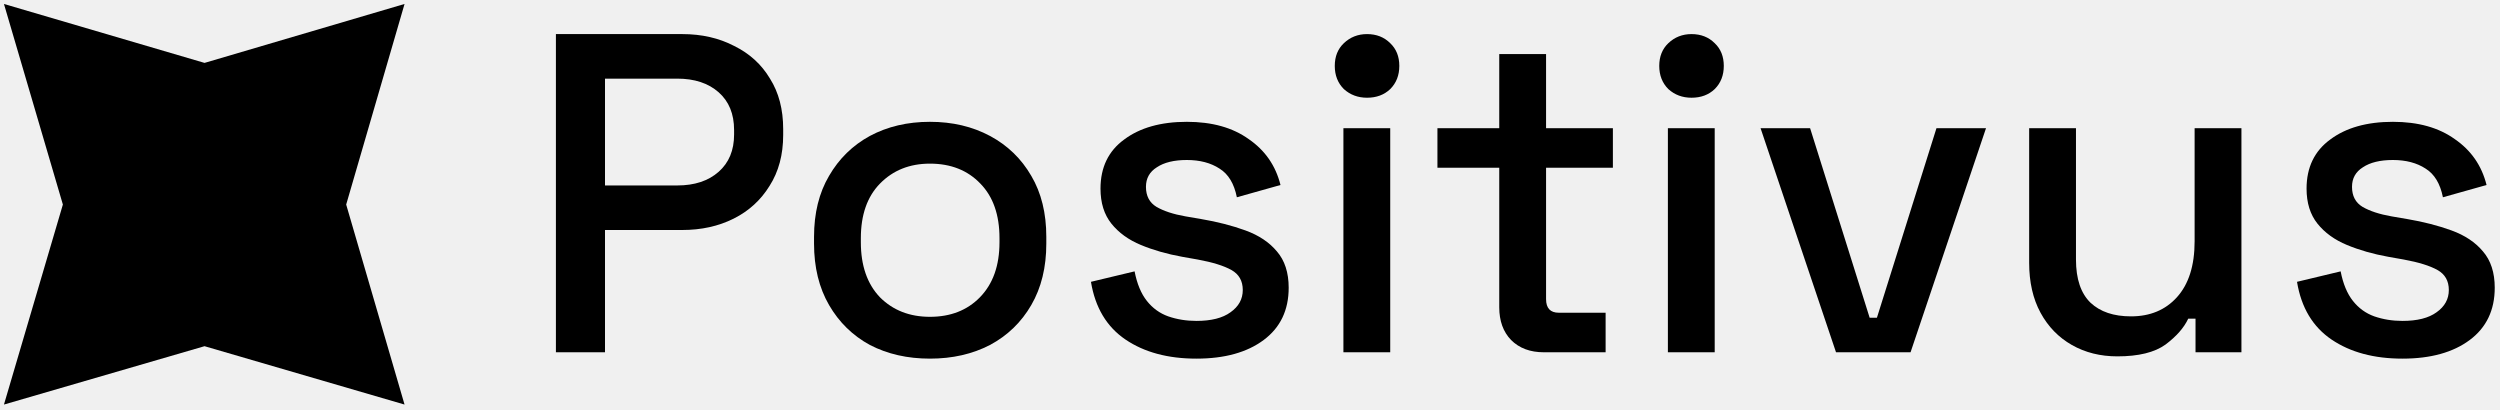
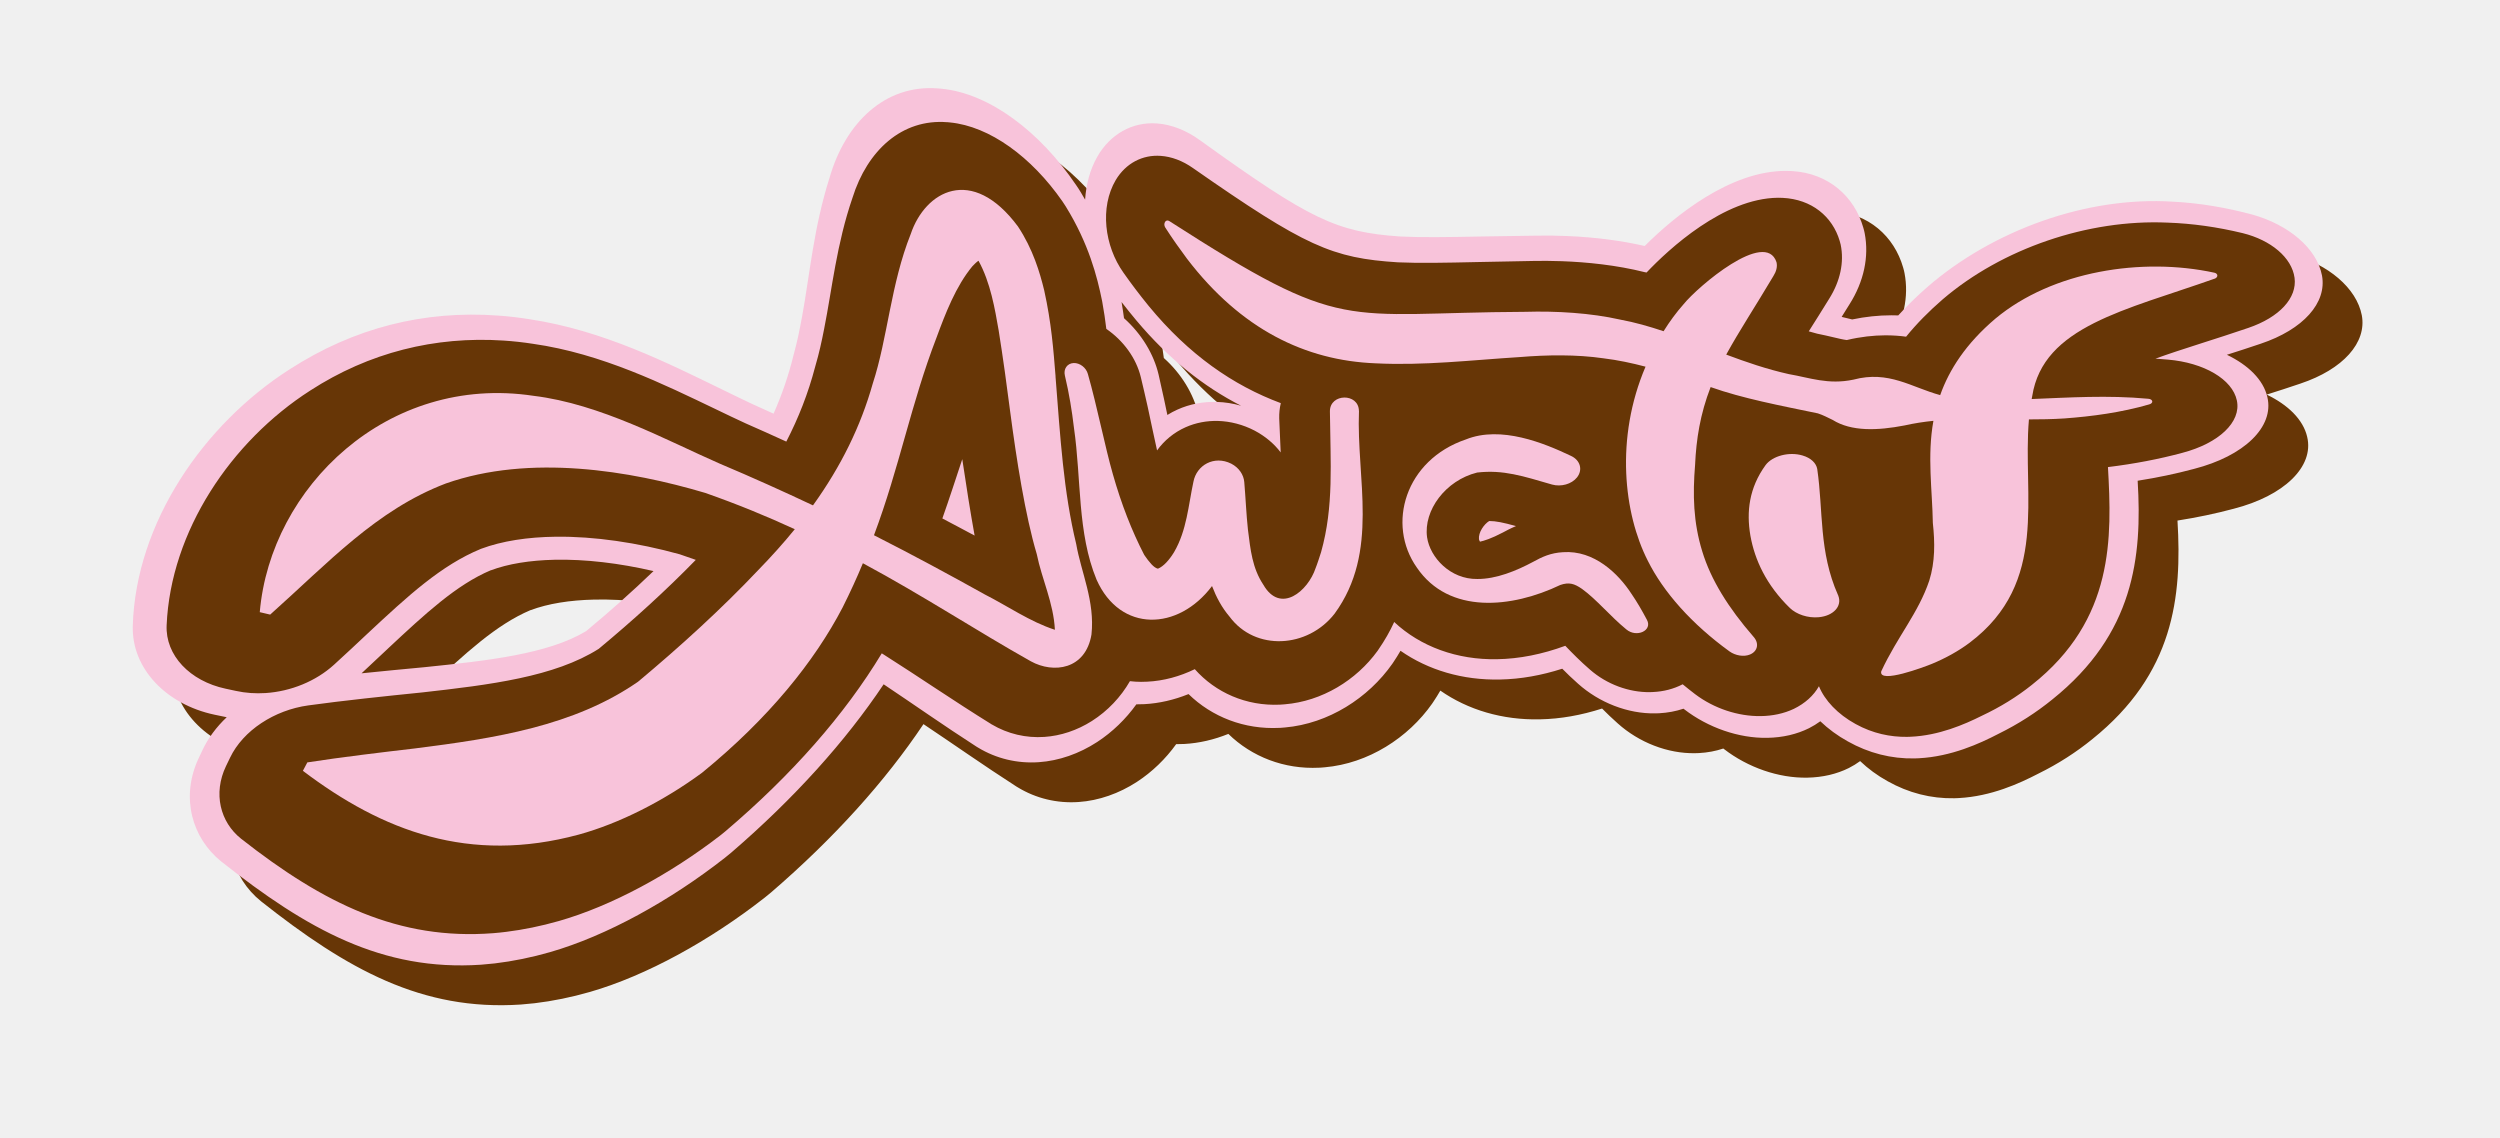
- <svg xmlns="http://www.w3.org/2000/svg" width="220" height="36" viewBox="0 0 220 36" fill="none">
-   <g clip-path="url(#clip0_330_1194)">
-     <path d="M17.999 5.535L35.6 0.349L30.464 18L35.6 35.601L17.999 30.465L0.348 35.601L5.533 18L0.348 0.349L17.999 5.535Z" fill="black" />
+ <svg xmlns="http://www.w3.org/2000/svg" id="Layer_1" data-name="Layer 1" viewBox="0 0 439.43 200">
+   <defs>
+     <style>
+       .cls-1 {
+         fill: #f8c3da;
+       }
+ 
+       .cls-2 {
+         fill: #673606;
+       }
+     </style>
+   </defs>
+   <g>
+     <path class="cls-2" d="M92.61,173.77c-16.98,1.23-30.2-5.7-45.01-17.36-4.39-3.53-6.02-9.58-3.3-15.39.23-.5.47-1,.71-1.5,1.65-3.5,4.74-6.45,8.54-8.41-.03,0-.06,0-.09,0-2.05.14-4.06,0-6-.42-.6-.13-1.2-.25-1.8-.38-7.37-1.57-12.59-6.98-12.34-13.38.64-17.33,11.89-33.86,26.39-43.16,10.85-7.01,22.74-9.99,35.32-9.12,1.79.12,3.6.33,5.4.61,12.5,1.83,23.71,7.45,32.94,11.91,1.82.88,3.57,1.73,5.24,2.51,1.66.73,3.45,1.54,5.51,2.48,1.77-3.69,3.2-7.58,4.25-11.7.03-.14.06-.26.11-.4.53-1.89.98-3.87,1.43-6.32,0-.05.02-.1.03-.15,1.36-7.17,2.11-15.22,4.9-23.62,2.69-8.97,9.25-15.12,17.82-14.44.18.01.37.03.55.05,7.73.74,15.83,6.8,21.72,15.36.25.35.48.72.71,1.09,4.38,7.19,5.9,13.38,6.76,17.77.02.1.04.19.05.29.22,1.28.41,2.51.56,3.73,3.09,2.46,5.26,5.81,6.07,9.23.32,1.32.64,2.75.96,4.21.08.36.16.71.23,1.07.3,1.38.61,2.93.93,4.44,1.03-.91,2.2-1.67,3.48-2.24,1.97-.87,4.1-1.28,6.31-1.22,2.44.07,4.92.75,7.14,1.91.81.43,1.56.92,2.26,1.45-.03-.7-.07-1.41-.1-2.12-.01-.56,0-1.11.06-1.65-8.21-3.27-15.69-8.63-22.54-16.86-1.62-1.97-3.07-3.85-4.54-5.91-4.03-5.61-5.13-13.69-1.78-19.52,1.98-3.39,5.39-5.32,9.21-5.04,2.22.16,4.51,1.05,6.58,2.54,19.5,13.82,24.11,15.98,35.61,16.75,3.8.18,8.31.1,14.11-.02.86-.02,1.72-.03,2.58-.05,2.22-.04,4.6-.09,7.19-.13,1.73-.03,3.48-.02,5.21.05,5.22.2,10.02.85,14.23,1.87,4.86-4.98,14.44-13.16,24.02-13.17.31,0,.62,0,.93.02,5.75.32,9.86,3.87,11.27,8.77.07.21.13.48.19.76.72,3.63-.12,7.51-2.35,11.03-.82,1.32-1.65,2.64-2.5,3.99.76.16,1.46.33,2.11.49.12.03.24.06.35.08.52.13,1.27.31,1.78.41,2.33-.52,4.64-.78,6.87-.79.81,0,1.62.03,2.42.1,1.71-1.97,3.62-3.87,5.79-5.76,10.87-9.34,26.54-15.02,41.32-14.23,4.62.19,9.12.91,13.58,2.04,5.69,1.49,10.01,5.09,10.7,9.28.66,4.16-2.98,8.23-9.49,10.42-2.88.98-5.57,1.83-8.29,2.7-.68.22-1.32.42-1.91.61,5.18,1.36,9.05,4.24,9.81,7.76,1.01,4.52-3.61,8.93-11.27,10.91-3.65.98-7.44,1.74-11.47,2.3.81,13.45.03,27.04-14.17,38.33-2.7,2.18-5.78,4.12-9.18,5.76-3.13,1.6-7.87,3.71-13.22,3.96-.23.01-.47.02-.7.02-3.67.05-7.16-.84-10.38-2.63-2.31-1.27-4.26-2.89-5.69-4.68-.88.85-1.93,1.59-3.13,2.19-1.95.94-4.16,1.45-6.59,1.48-4.53.07-9.34-1.6-13.05-4.43-.37-.29-.75-.59-1.14-.89-1.47.61-3.08.97-4.79,1.05-.19,0-.38.02-.58.02-4.31.07-8.78-1.67-12.09-4.6-1.34-1.17-2.55-2.37-3.54-3.39-3.81,1.31-7.67,2.05-11.46,2.12-6.84.15-13.06-1.92-17.79-5.71-.6,1.14-1.28,2.27-2.03,3.38-.04.06-.09.13-.13.19-3.99,5.6-10.53,9.71-17.62,10.31-.15.01-.85.06-.85.06-6.06.29-11.61-1.99-15.52-6.07-2.6,1.15-5.32,1.82-8.05,1.97-.4.02-.8.03-1.2.03-.34,0-.68-.01-1.02-.03-1.74,2.67-4.08,5.03-6.82,6.79-2.83,1.82-6.07,2.94-9.28,3.16-3.53.24-6.99-.6-9.94-2.36-.11-.05-.19-.11-.24-.15-6.18-3.9-12.12-8.04-17.71-11.67-6.62,10.39-15.77,20.68-27.15,30.41-.36.3-.71.59-1.04.85-9.18,7.15-19.91,13.04-29.52,15.8-3.17.91-6.37,1.57-9.49,1.95-.8.1-1.59.18-2.37.24ZM73.37,119.71c-1.91,1.8-3.9,3.68-5.96,5.55-1.38,1.25-2.96,2.35-4.67,3.24,5.78-.74,12.75-1.44,18.71-2.02,11.44-1.23,22.48-2.51,29.7-7,5.13-4.26,10.07-8.7,14.59-13.2-.03-.01-.06-.02-.1-.03-7.14-1.95-14.5-3.01-21.05-2.9-4.69.08-8.84.74-12.23,2.01-6.42,2.67-12.05,7.86-18.89,14.25-.62-.43-1.25-.85-1.88-1.28.6.46,1.19.92,1.77,1.38ZM176.05,98.01c-.17-1.01-.33-2.04-.5-3.08-.26.76-.53,1.55-.82,2.38.44.23.88.47,1.32.7Z" />
+     <path class="cls-2" d="M173.46,28.47c.17.01.33.03.5.05,7.02.68,14.36,6.09,19.76,13.84.21.3.41.61.61.93,4.04,6.54,5.53,12.37,6.37,16.53.02.09.03.17.05.26.31,1.68.53,3.24.71,4.73,2.99,2.05,5.25,5.13,6.06,8.47.4,1.64.81,3.45,1.22,5.27.56,2.58,1.11,5.28,1.64,7.62,1.26-1.75,2.98-3.17,5.03-4.08,1.78-.79,3.72-1.15,5.68-1.1,2.18.06,4.39.64,6.42,1.69,1.89,1,3.45,2.32,4.6,3.84-.08-1.94-.16-3.93-.26-5.97-.02-.92.07-1.83.28-2.69-8.36-3.11-16.16-8.5-23.22-17.08-1.73-2.12-3.12-3.98-4.43-5.84-3.36-4.73-4.19-11.5-1.36-16.3,1.77-2.95,4.71-4.48,7.92-4.24,1.87.13,3.82.85,5.65,2.14,19.79,13.81,24.48,15.83,36.02,16.57,3.79.17,8.24.08,14.06-.05,2.89-.06,6.08-.13,9.67-.19,1.49-.03,3.21-.03,5.08.04,4.39.16,9.62.68,14.58,1.93.1.03.22.04.32.06,3.91-4.13,13.56-13.05,23.1-13.14.28,0,.56,0,.83.02,5.09.25,8.74,3.26,10.02,7.58.07.21.12.43.17.64.64,3.09-.08,6.43-2.02,9.51-1.29,2.1-2.47,3.96-3.59,5.73.49.14,1,.28,1.48.41,1.05.21,1.99.43,2.84.63.78.19,1.81.43,2.36.49,2.45-.58,4.7-.82,6.77-.83,1.29,0,2.51.08,3.66.24,1.85-2.28,4-4.46,6.45-6.58,10.42-8.91,25.51-14.09,39.48-13.47,4.42.15,8.82.78,13.24,1.85,4.95,1.23,8.62,4.28,9.11,7.85.47,3.53-2.64,6.94-8.14,8.81-2.84.97-5.55,1.84-8.15,2.67-3.39,1.08-6.05,1.96-8.16,2.73.72.06,1.46.11,2.2.17,6.29.54,11.32,3.43,12.11,7.19.8,3.78-3.18,7.52-9.6,9.2-4.08,1.1-8.41,1.93-13.06,2.5.69,12.32,1.18,26.79-13.4,38.3-2.58,2.06-5.51,3.88-8.81,5.43-3.02,1.51-7.52,3.46-12.49,3.67-.21,0-.42.01-.63.02-2.92.03-5.99-.58-9.03-2.26-3.16-1.73-5.43-4.16-6.44-6.64-.93,1.64-2.43,3.01-4.42,3.98-1.75.83-3.76,1.25-5.85,1.27-3.92.05-8.16-1.33-11.49-3.85-.75-.58-1.49-1.15-2.19-1.74,0,0,0,0-.01,0-1.59.83-3.37,1.28-5.24,1.36-.17,0-.34.01-.51.02-3.69.05-7.6-1.38-10.55-3.97-1.68-1.45-3.1-2.9-4.32-4.17,0,0,0,0,0-.01-4.04,1.49-8.1,2.3-11.99,2.36-7.04.14-13.48-2.22-18.09-6.54-.74,1.62-1.67,3.26-2.8,4.89-.04.06-.08.12-.12.18-3.75,5.17-9.77,8.86-16.33,9.4-.28.02-.57.03-.84.06-5.91.27-11.31-2.12-14.96-6.24-2.65,1.29-5.49,2.06-8.34,2.2-.37.02-.74.03-1.11.03-.66,0-1.31-.04-1.95-.12-1.59,2.77-3.88,5.22-6.7,7.01-2.59,1.64-5.47,2.6-8.34,2.79-3.23.22-6.43-.53-9.25-2.2-.04,0-.07-.03-.1-.06-6.54-4.05-12.69-8.29-19-12.29-.08-.04-.15-.1-.23-.14-6.5,10.76-15.82,21.38-27.5,31.29-.29.24-.57.48-.85.69-8.84,6.83-19.14,12.42-28.41,15.07-3.16.9-6.25,1.53-9.24,1.9-.78.1-1.55.18-2.32.24-16.55,1.27-29.73-5.17-44.31-16.62-3.66-2.92-4.93-7.95-2.64-12.74.24-.5.48-1,.72-1.49,2.28-4.78,7.8-8.37,13.75-9.19,5.99-.83,13.59-1.63,20.02-2.28,11.86-1.33,23.28-2.73,31.04-7.67,6.03-5.01,11.83-10.27,17.05-15.63-.93-.33-1.88-.66-2.82-.98-7.48-2.07-15.04-3.17-21.79-3.09-4.93.06-9.43.74-13.15,2.13-7,2.88-12.83,8.26-19.9,14.86-1.94,1.82-3.9,3.67-5.94,5.52-3.17,2.88-7.56,4.68-12.03,4.97-1.74.11-3.5,0-5.21-.38-.61-.13-1.21-.26-1.82-.39-6.25-1.34-10.59-5.86-10.35-11.15.71-16.51,11.3-32.3,25.22-41.24,10.36-6.71,21.97-9.59,33.96-8.8,1.73.11,3.46.3,5.2.57,12.12,1.72,23.1,7.17,32.13,11.49,1.82.88,3.57,1.72,5.25,2.49,2.36,1.03,4.72,2.1,7.16,3.21,2.12-4.1,3.84-8.44,5.08-13.18.02-.09.04-.16.07-.25.59-2.01,1.06-4.1,1.5-6.38,1.4-7.03,2.19-14.92,4.98-23.03,2.61-8.35,8.71-13.93,16.64-13.3M178.31,101.14c-.75-4.15-1.47-8.73-2.17-13.43-1.14,3.44-2.26,6.91-3.5,10.42,1.94,1.01,3.82,2.03,5.67,3.01M267.14,102.21c.71-.15,2-.55,4.02-1.61.56-.3,1.33-.72,2.31-1.13-2.23-.62-3.52-.89-4.71-.89-.9.55-1.93,2-1.8,3.21.03.14.1.29.18.42M171.84,22.54s0,0,0,0c-9.25-.72-16.23,6-19.02,15.68-2.79,8.75-3.48,16.99-4.82,24.33,0,.05-.02.1-.03.15-.44,2.44-.86,4.41-1.39,6.34-.05.16-.09.31-.12.47-.88,3.57-2.05,6.96-3.49,10.2-1.38-.63-2.65-1.21-3.86-1.75-1.66-.78-3.39-1.63-5.18-2.5-9.44-4.59-20.88-10.39-33.79-12.34-1.85-.3-3.72-.52-5.56-.65-13.05-.95-25.34,2.14-36.66,9.44-15.1,9.65-27.03,26.93-27.58,45.07-.24,7.54,5.91,13.85,14.35,15.64.61.13,1.22.26,1.83.38.11.02.22.05.33.07-1.81,1.71-3.28,3.68-4.28,5.82-.23.5-.46,1-.7,1.49-3.16,6.83-1.1,13.92,4.01,18.04,15.15,11.98,28.32,19.31,45.66,18.15.8-.06,1.62-.14,2.43-.23,3.2-.38,6.48-1.05,9.74-1.99,9.92-2.86,21.09-9.04,30.7-16.57.43-.33.81-.65,1.15-.94,11.07-9.54,20.06-19.54,26.76-29.56,5.16,3.44,10.6,7.28,16.32,10.96.08.06.18.12.3.18,3.15,1.91,6.86,2.82,10.67,2.55,3.52-.24,7.1-1.5,10.23-3.54,2.7-1.76,5.06-4.06,6.9-6.63.04,0,.08,0,.12,0,.42,0,.86-.01,1.29-.03,2.62-.14,5.24-.75,7.76-1.77,4.12,4.02,9.82,6.25,15.96,5.94,0,0,0,0,0,0,.04,0,.08,0,.12,0,.12-.01.24-.02.36-.03.17-.01.33-.02.5-.04,7.65-.67,14.67-5.18,18.9-11.22.01-.02.03-.04.04-.06.01-.02.02-.03.03-.05.03-.04.06-.09.09-.13.45-.67.87-1.34,1.26-2.02,4.84,3.38,10.92,5.2,17.51,5.05,3.62-.07,7.29-.73,10.92-1.9.82.83,1.74,1.72,2.76,2.62,3.71,3.33,8.77,5.33,13.62,5.23.22,0,.43-.01.65-.02,1.51-.08,2.94-.35,4.28-.8.03.02.05.04.08.06.01.01.03.03.05.04,4.17,3.22,9.58,5.12,14.63,5.02,2.71-.05,5.16-.63,7.3-1.69.71-.36,1.38-.77,1.99-1.22,1.38,1.32,3.01,2.53,4.84,3.54,3.65,2.05,7.61,3.07,11.72,2.99.26,0,.51-.01.76-.03,5.7-.3,10.66-2.56,13.99-4.29,3.52-1.73,6.69-3.78,9.5-6.07,14.31-11.49,15.79-24.95,14.97-38.42,3.43-.54,6.7-1.22,9.9-2.08,8.8-2.26,14.14-7.37,12.9-12.62-.69-3.04-3.38-5.65-7.12-7.44,1.9-.6,3.88-1.24,5.91-1.93,7.55-2.52,11.7-7.22,10.81-12.01-.93-4.82-5.92-8.95-12.3-10.72-4.56-1.21-9.15-2.01-13.89-2.25-15.2-.98-31.66,5.04-43.13,14.96-1.91,1.67-3.61,3.33-5.16,5.03-.4-.02-.8-.02-1.2-.02-2.24,0-4.56.24-6.9.73-.42-.1-.93-.23-1.23-.3-.13-.03-.26-.06-.38-.09-.08-.02-.16-.04-.24-.06.47-.74.93-1.48,1.39-2.23,2.5-3.94,3.46-8.33,2.66-12.47-.06-.27-.12-.6-.24-.97-1.57-5.49-6.09-9.56-12.49-9.96-.34-.02-.69-.03-1.04-.03-9.79-.06-19.54,7.84-24.9,13.2-4.07-.94-8.64-1.54-13.58-1.75-1.77-.08-3.57-.1-5.36-.07-2.61.03-5.02.07-7.26.11-.87.01-1.73.03-2.59.04-5.85.11-10.39.19-14.18,0-11.26-.78-15.83-2.99-35.21-16.93-2.35-1.71-4.99-2.76-7.53-2.94-4.39-.33-8.29,1.94-10.52,5.87-1.27,2.24-1.95,4.84-2.13,7.52-.23-.41-.47-.81-.72-1.23-.02-.03-.03-.05-.05-.08-.23-.38-.49-.8-.81-1.25-6.36-9.39-15.25-16.14-23.71-16.94-.19-.02-.39-.04-.59-.05h0ZM204.57,62.94c-.12-.91-.26-1.83-.42-2.77,0-.03,0-.06-.01-.08.83,1.08,1.69,2.14,2.59,3.22,5.71,6.8,11.83,11.64,18.42,15.01-1.39-.4-2.82-.63-4.23-.67-2.44-.08-4.79.37-6.95,1.34-.62.28-1.21.59-1.78.95-.12-.6-.25-1.19-.37-1.77-.08-.36-.15-.72-.23-1.09-.31-1.46-.63-2.9-.94-4.23-.84-3.59-2.98-7.15-6.08-9.92t0,0ZM93.26,107.25c3.07-1.15,6.87-1.76,11.21-1.86,5.41-.12,11.43.6,17.4,1.99-3.73,3.6-7.72,7.13-11.84,10.55-6.64,4.02-17.3,5.2-28.39,6.34-3.5.33-7.33.69-11.09,1.08,1.57-1.45,3.1-2.9,4.58-4.29.02-.02.05-.05.07-.07,6.6-6.17,12.04-11.2,18.05-13.75t0,0Z" />
+     <path class="cls-2" d="M245.86,79.21c-.06-3.16-5.09-3.09-5.1.07.09,9.11.71,16.71-1.55,24.77-.19.6-.71,2.21-.96,2.8-1.34,4.06-6.18,8.15-9.19,2.93-1.95-2.94-2.26-6.13-2.71-9.71-.29-2.68-.39-5.35-.64-8.32-.1-1.29-.92-2.54-2.29-3.25-3.02-1.51-6.1.27-6.65,3.18-.88,4.09-1.16,8.54-3.4,12.37-.85,1.39-1.85,2.51-2.84,2.91-.73-.16-1.53-1.15-2.4-2.41-2.18-4.21-4.03-8.94-5.52-14.2-1.35-4.68-2.77-11.93-4.39-17.61-.3-1.11-1.4-1.97-2.51-1.93-1.13.06-1.82,1.05-1.53,2.22.75,3.15,1.24,6.19,1.59,9.16,1.32,9.12.57,18.45,3.98,26.71,4.16,9.32,14.34,9.03,20.29,1.11.74,1.93,1.72,3.79,3.09,5.39,4.49,6.08,13.72,5.56,18.46-.54,7.93-10.87,3.8-23.72,4.28-35.62Z" />
+     <path class="cls-2" d="M192.54,73.17c-.38-4.73-.73-9.4-2-15.14-.76-3.11-1.96-7.22-4.61-11.22-8.09-10.9-16.31-6.21-18.84,1.3-3.53,8.84-4.05,18.28-6.69,26.33-2.12,7.51-5.57,14.53-10.5,21.39-5.14-2.42-10.59-4.89-16.38-7.33-9.23-4.03-20.93-10.5-32.77-11.93-25.61-3.86-46.21,16.08-48.09,38.03.61.14,1.22.28,1.83.43,10.18-9.08,18.66-18.4,30.88-23.05,14.78-5.2,32.38-2.27,45.59,1.66,5.65,1.98,10.87,4.13,15.74,6.38-1.95,2.41-4.09,4.78-6.38,7.14-6.5,6.87-13.76,13.48-21.16,19.66-11.3,7.84-25.22,9.96-39.28,11.74-5.4.63-13.12,1.55-18.86,2.45-.26.49-.52.99-.78,1.48,14.01,10.6,29.25,16.41,48.48,11.21,7.11-1.95,14.93-5.9,21.69-10.88,11.66-9.52,19.73-19.51,24.7-29.05,1.33-2.66,2.52-5.24,3.56-7.77,10.75,5.78,19.85,11.8,29.51,17.23,4.01,2.22,9.64,1.46,10.67-4.7.63-5.84-1.82-10.93-2.68-15.89-2.24-9.24-2.79-18.67-3.64-29.46ZM180,111.43c-6.08-3.38-12.43-6.83-19.38-10.35,4.48-11.93,6.5-23.09,10.99-34.73,1.57-4.26,3.4-9.04,6.31-12.55.39-.41.74-.75,1.07-.97,2.12,3.82,2.9,8.55,3.55,12.27.72,4.48,1.5,10.13,1.99,14.02,1.14,8.67,2.68,18.5,4.7,25.26.89,4.41,2.96,8.61,3.19,13.32-4.4-1.43-8.27-4.16-12.43-6.27Z" />
+     <path class="cls-2" d="M293.76,111.37c-2.28-3.52-6.55-7.7-12.02-7.31-2.19.12-3.69.83-5.23,1.68-2.98,1.6-6.52,3.05-9.84,3.03-4.74.07-8.31-3.78-8.83-7.33-.65-4.74,3.25-10,8.8-11.38,4.64-.53,8.08.64,13.17,2.11,1.57.44,3.43-.06,4.38-1.25,1.06-1.33.59-3.03-1.06-3.79-4.69-2.23-12.3-5.38-18.47-2.89-10.68,3.62-13.98,14.93-8.62,22.52,5.66,8.31,16.73,7.13,25.22,3.06,1.54-.52,2.44-.25,3.81.69,2.59,1.87,4.92,4.77,7.79,7.12,1.81,1.52,4.64.2,3.63-1.67-.82-1.55-1.69-3.08-2.74-4.61Z" />
+     <path class="cls-2" d="M396.22,56.01c.71-.24.7-.93-.01-1.08-12.67-2.74-28.42-.31-38.48,8.08-5.16,4.38-8.11,8.95-9.7,13.44-5.08-1.38-9.03-4.38-15.25-2.72-4.43.94-7.72-.35-11.35-.97-3.89-.87-7.49-2.11-11.01-3.43,2.38-4.33,5.1-8.43,8.3-13.82.49-.78.73-1.62.54-2.42-1.93-5.87-13.85,4.3-16.33,7.38-1.28,1.44-2.46,3.05-3.52,4.75-2.48-.83-5.01-1.56-7.66-2.05-5.1-1.15-11.17-1.53-16.65-1.36-32.56.15-31.5,4.02-62.55-15.94-.65-.44-1.16.45-.73,1.12,1.24,1.94,2.53,3.75,3.81,5.47,9.51,12.45,20.84,17.91,33.12,18.4,8.57.43,16.68-.55,25.42-1.1,4.72-.39,9.94-.47,14.67.22,2.56.31,5.01.84,7.4,1.47-5.37,12.58-3.82,25.85.4,34.12,2.76,5.53,7.73,11.13,14.36,15.93,1.04.74,2.52,1,3.61.54,1.35-.57,1.63-1.96.63-3.09-4.45-5.12-7.52-10.04-9.04-15.06-1.57-5.1-1.68-9.94-1.25-15.2.2-4.45.89-8.91,2.73-13.65,0,0,0,0,.01,0,5.62,2,12.25,3.25,18.84,4.62.9.29,1.73.73,2.6,1.15,3.29,2.06,7.88,1.89,12.64.97,1.69-.38,3.38-.64,5.07-.81-1.12,6.19-.19,12.23-.1,17.96.37,3.39.41,6.82-.63,10.13-1.92,5.71-5.58,9.79-8.44,15.94-.52,2.29,7.68-.81,8.9-1.31,2.44-1.01,4.69-2.26,6.64-3.72,14.05-10.62,9.25-25.75,10.42-39.25,2.03,0,4.1-.03,6.23-.17,4.89-.36,9.97-1.04,14.88-2.46.87-.22.69-.96-.16-1-7.1-.66-13.91-.21-20.47.05.04-.18.06-.36.1-.53,1.93-12.25,16.39-15.07,32.03-20.62Z" />
+     <path class="cls-2" d="M330.07,111.59c-3.39-7.64-2.57-14.76-3.65-22.15-.18-1.03-1.09-1.94-2.59-2.38-2.36-.7-5.28.07-6.49,1.69-2.9,4-3.39,8.19-2.67,12.4.76,4.27,2.8,8.69,6.94,12.72,1.17,1.12,3.15,1.8,5.09,1.62,2.59-.25,4.11-1.95,3.43-3.75,0,0-.05-.14-.05-.14Z" />
  </g>
-   <path d="M48.92 31V3H60.04C61.747 3 63.267 3.347 64.6 4.04C65.96 4.707 67.013 5.667 67.76 6.92C68.533 8.147 68.92 9.627 68.92 11.36V11.88C68.92 13.613 68.52 15.107 67.72 16.36C66.947 17.613 65.893 18.573 64.56 19.24C63.227 19.907 61.72 20.24 60.04 20.24H53.24V31H48.92ZM53.24 16.32H59.6C61.12 16.32 62.333 15.92 63.24 15.12C64.147 14.32 64.6 13.227 64.6 11.84V11.44C64.6 10.027 64.147 8.92 63.24 8.12C62.333 7.32 61.12 6.92 59.6 6.92H53.24V16.32Z" fill="black" />
-   <path d="M81.835 31.56C79.861 31.56 78.101 31.16 76.555 30.36C75.035 29.533 73.835 28.36 72.955 26.84C72.075 25.32 71.635 23.52 71.635 21.44V20.84C71.635 18.76 72.075 16.973 72.955 15.48C73.835 13.96 75.035 12.787 76.555 11.96C78.101 11.133 79.861 10.72 81.835 10.72C83.808 10.72 85.568 11.133 87.115 11.96C88.661 12.787 89.875 13.96 90.755 15.48C91.635 16.973 92.075 18.76 92.075 20.84V21.44C92.075 23.52 91.635 25.32 90.755 26.84C89.875 28.36 88.661 29.533 87.115 30.36C85.568 31.16 83.808 31.56 81.835 31.56ZM81.835 27.88C83.648 27.88 85.115 27.307 86.235 26.16C87.381 24.987 87.955 23.373 87.955 21.32V20.96C87.955 18.907 87.395 17.307 86.275 16.16C85.155 14.987 83.675 14.4 81.835 14.4C80.048 14.4 78.581 14.987 77.435 16.16C76.315 17.307 75.755 18.907 75.755 20.96V21.32C75.755 23.373 76.315 24.987 77.435 26.16C78.581 27.307 80.048 27.88 81.835 27.88Z" fill="black" />
-   <path d="M105.284 31.56C102.777 31.56 100.697 31 99.044 29.88C97.391 28.76 96.377 27.067 96.004 24.8L99.844 23.88C100.057 24.973 100.417 25.84 100.924 26.48C101.431 27.12 102.057 27.573 102.804 27.84C103.577 28.107 104.404 28.24 105.284 28.24C106.591 28.24 107.591 27.987 108.284 27.48C109.004 26.973 109.364 26.32 109.364 25.52C109.364 24.72 109.031 24.133 108.364 23.76C107.697 23.387 106.711 23.08 105.404 22.84L104.044 22.6C102.711 22.36 101.497 22.013 100.404 21.56C99.311 21.107 98.444 20.48 97.804 19.68C97.164 18.88 96.844 17.853 96.844 16.6C96.844 14.733 97.537 13.293 98.924 12.28C100.311 11.24 102.151 10.72 104.444 10.72C106.657 10.72 108.471 11.227 109.884 12.24C111.324 13.227 112.257 14.573 112.684 16.28L108.844 17.36C108.604 16.16 108.097 15.32 107.324 14.84C106.551 14.333 105.591 14.08 104.444 14.08C103.324 14.08 102.444 14.293 101.804 14.72C101.164 15.12 100.844 15.693 100.844 16.44C100.844 17.24 101.151 17.827 101.764 18.2C102.404 18.573 103.257 18.853 104.324 19.04L105.724 19.28C107.137 19.52 108.431 19.853 109.604 20.28C110.777 20.707 111.697 21.32 112.364 22.12C113.057 22.92 113.404 23.987 113.404 25.32C113.404 27.293 112.671 28.827 111.204 29.92C109.737 31.013 107.764 31.56 105.284 31.56Z" fill="black" />
-   <path d="M118.22 31V11.28H122.34V31H118.22ZM120.3 8.6C119.5 8.6 118.82 8.347 118.26 7.84C117.726 7.307 117.46 6.627 117.46 5.8C117.46 4.973 117.726 4.307 118.26 3.8C118.82 3.267 119.5 3 120.3 3C121.126 3 121.806 3.267 122.34 3.8C122.873 4.307 123.14 4.973 123.14 5.8C123.14 6.627 122.873 7.307 122.34 7.84C121.806 8.347 121.126 8.6 120.3 8.6Z" fill="black" />
-   <path d="M135.854 31C134.654 31 133.694 30.64 132.974 29.92C132.281 29.2 131.934 28.24 131.934 27.04V14.76H126.494V11.28H131.934V4.76H136.054V11.28H141.934V14.76H136.054V26.32C136.054 27.12 136.427 27.52 137.174 27.52H141.294V31H135.854Z" fill="black" />
-   <path d="M146.774 31V11.28H150.894V31H146.774ZM148.854 8.6C148.054 8.6 147.374 8.347 146.814 7.84C146.281 7.307 146.014 6.627 146.014 5.8C146.014 4.973 146.281 4.307 146.814 3.8C147.374 3.267 148.054 3 148.854 3C149.681 3 150.361 3.267 150.894 3.8C151.428 4.307 151.694 4.973 151.694 5.8C151.694 6.627 151.428 7.307 150.894 7.84C150.361 8.347 149.681 8.6 148.854 8.6Z" fill="black" />
-   <path d="M161.569 31L154.929 11.28H159.289L164.529 27.96H165.169L170.409 11.28H174.769L168.129 31H161.569Z" fill="black" />
-   <path d="M186.326 31.36C184.833 31.36 183.5 31.027 182.326 30.36C181.153 29.693 180.233 28.747 179.566 27.52C178.9 26.293 178.566 24.827 178.566 23.12V11.28H182.686V22.84C182.686 24.547 183.113 25.813 183.966 26.64C184.82 27.44 186.006 27.84 187.526 27.84C189.206 27.84 190.553 27.28 191.566 26.16C192.606 25.013 193.126 23.373 193.126 21.24V11.28H197.246V31H193.206V28.04H192.566C192.193 28.84 191.526 29.6 190.566 30.32C189.606 31.013 188.193 31.36 186.326 31.36Z" fill="black" />
-   <path d="M211.417 31.56C208.91 31.56 206.83 31 205.177 29.88C203.523 28.76 202.51 27.067 202.137 24.8L205.977 23.88C206.19 24.973 206.55 25.84 207.057 26.48C207.563 27.12 208.19 27.573 208.937 27.84C209.71 28.107 210.537 28.24 211.417 28.24C212.723 28.24 213.723 27.987 214.417 27.48C215.137 26.973 215.497 26.32 215.497 25.52C215.497 24.72 215.163 24.133 214.497 23.76C213.83 23.387 212.843 23.08 211.537 22.84L210.177 22.6C208.843 22.36 207.63 22.013 206.537 21.56C205.443 21.107 204.577 20.48 203.937 19.68C203.297 18.88 202.977 17.853 202.977 16.6C202.977 14.733 203.67 13.293 205.057 12.28C206.443 11.24 208.283 10.72 210.577 10.72C212.79 10.72 214.603 11.227 216.017 12.24C217.457 13.227 218.39 14.573 218.817 16.28L214.977 17.36C214.737 16.16 214.23 15.32 213.457 14.84C212.683 14.333 211.723 14.08 210.577 14.08C209.457 14.08 208.577 14.293 207.937 14.72C207.297 15.12 206.977 15.693 206.977 16.44C206.977 17.24 207.283 17.827 207.897 18.2C208.537 18.573 209.39 18.853 210.457 19.04L211.857 19.28C213.27 19.52 214.563 19.853 215.737 20.28C216.91 20.707 217.83 21.32 218.497 22.12C219.19 22.92 219.537 23.987 219.537 25.32C219.537 27.293 218.803 28.827 217.337 29.92C215.87 31.013 213.897 31.56 211.417 31.56Z" fill="black" />
-   <defs>
-     <clipPath id="clip0_330_1194">
-       <rect width="36" height="36" fill="white" />
-     </clipPath>
-   </defs>
+   <g>
+     <g>
+       <path class="cls-2" d="M85.61,166.77c-16.98,1.23-30.2-5.7-45.01-17.36-4.39-3.53-6.02-9.58-3.3-15.39.23-.5.47-1,.71-1.5,1.65-3.5,4.74-6.45,8.54-8.41-.03,0-.06,0-.09,0-2.05.14-4.06,0-6-.42-.6-.13-1.2-.25-1.8-.38-7.37-1.57-12.59-6.98-12.34-13.38.64-17.33,11.89-33.86,26.39-43.16,10.85-7.01,22.74-9.99,35.32-9.12,1.79.12,3.6.33,5.4.61,12.5,1.83,23.71,7.45,32.94,11.91,1.82.88,3.57,1.73,5.24,2.51,1.66.73,3.45,1.54,5.51,2.48,1.77-3.69,3.2-7.58,4.25-11.7.03-.14.06-.26.11-.4.53-1.89.98-3.87,1.43-6.32,0-.05.02-.1.03-.15,1.36-7.17,2.11-15.22,4.9-23.62,2.69-8.97,9.25-15.12,17.82-14.44.18.01.37.03.55.05,7.73.74,15.83,6.8,21.72,15.36.25.35.48.72.71,1.09,4.38,7.19,5.9,13.38,6.76,17.77.02.1.04.19.05.29.22,1.28.41,2.51.56,3.73,3.09,2.46,5.26,5.81,6.07,9.23.32,1.32.64,2.75.96,4.21.08.36.16.71.23,1.07.3,1.38.61,2.93.93,4.44,1.03-.91,2.2-1.67,3.48-2.24,1.97-.87,4.1-1.28,6.31-1.22,2.44.07,4.92.75,7.14,1.91.81.43,1.56.92,2.26,1.45-.03-.7-.07-1.41-.1-2.12-.01-.56,0-1.11.06-1.65-8.21-3.27-15.69-8.63-22.54-16.86-1.62-1.97-3.07-3.85-4.54-5.91-4.03-5.61-5.13-13.69-1.78-19.52,1.98-3.39,5.39-5.32,9.21-5.04,2.22.16,4.51,1.05,6.58,2.54,19.5,13.82,24.11,15.98,35.61,16.75,3.8.18,8.31.1,14.11-.02.86-.02,1.72-.03,2.58-.05,2.22-.04,4.6-.09,7.19-.13,1.73-.03,3.48-.02,5.21.05,5.22.2,10.02.85,14.23,1.87,4.86-4.98,14.44-13.16,24.02-13.17.31,0,.62,0,.93.02,5.75.32,9.86,3.87,11.27,8.77.07.21.13.48.19.76.72,3.63-.12,7.51-2.35,11.03-.82,1.32-1.65,2.64-2.5,3.99.76.16,1.46.33,2.11.49.12.03.24.06.35.08.52.13,1.27.31,1.78.41,2.33-.52,4.64-.78,6.87-.79.81,0,1.62.03,2.42.1,1.71-1.97,3.62-3.87,5.79-5.76,10.87-9.34,26.54-15.02,41.32-14.23,4.62.19,9.12.91,13.58,2.04,5.69,1.49,10.01,5.09,10.7,9.28.66,4.16-2.98,8.23-9.49,10.42-2.88.98-5.57,1.83-8.29,2.7-.68.22-1.32.42-1.91.61,5.18,1.36,9.05,4.24,9.81,7.76,1.01,4.52-3.61,8.93-11.27,10.91-3.65.98-7.44,1.74-11.47,2.3.81,13.45.03,27.04-14.17,38.33-2.7,2.18-5.78,4.12-9.18,5.76-3.13,1.6-7.87,3.71-13.22,3.96-.23.01-.47.02-.7.02-3.67.05-7.16-.84-10.38-2.63-2.31-1.27-4.26-2.89-5.69-4.68-.88.85-1.93,1.59-3.13,2.19-1.95.94-4.16,1.45-6.59,1.48-4.53.07-9.34-1.6-13.05-4.43-.37-.29-.75-.59-1.14-.89-1.47.61-3.08.97-4.79,1.05-.19,0-.38.02-.58.02-4.31.07-8.78-1.67-12.09-4.6-1.34-1.17-2.55-2.37-3.54-3.39-3.81,1.31-7.67,2.05-11.46,2.12-6.84.15-13.06-1.92-17.79-5.71-.6,1.14-1.28,2.27-2.03,3.38-.04.06-.09.13-.13.19-3.99,5.6-10.53,9.71-17.62,10.31-.15.01-.85.06-.85.06-6.06.29-11.61-1.99-15.52-6.07-2.6,1.15-5.32,1.82-8.05,1.97-.4.02-.8.03-1.2.03-.34,0-.68-.01-1.02-.03-1.74,2.67-4.08,5.03-6.82,6.79-2.83,1.82-6.07,2.94-9.28,3.16-3.53.24-6.99-.6-9.94-2.36-.11-.05-.19-.11-.24-.15-6.18-3.9-12.12-8.04-17.71-11.67-6.62,10.39-15.77,20.68-27.15,30.41-.36.3-.71.59-1.04.85-9.18,7.15-19.91,13.04-29.52,15.8-3.17.91-6.37,1.57-9.49,1.95-.8.1-1.59.18-2.37.24ZM66.37,112.71c-1.91,1.8-3.9,3.68-5.96,5.55-1.38,1.25-2.96,2.35-4.67,3.24,5.78-.74,12.75-1.44,18.71-2.02,11.44-1.23,22.48-2.51,29.7-7,5.13-4.26,10.07-8.7,14.59-13.2-.03-.01-.06-.02-.1-.03-7.14-1.95-14.5-3.01-21.05-2.9-4.69.08-8.84.74-12.23,2.01-6.42,2.67-12.05,7.86-18.89,14.25-.62-.43-1.25-.85-1.88-1.28.6.46,1.19.92,1.77,1.38ZM169.05,91.01c-.17-1.01-.33-2.04-.5-3.08-.26.76-.53,1.55-.82,2.38.44.23.88.47,1.32.7Z" />
+       <path class="cls-1" d="M166.46,21.47c.17.01.33.03.5.05,7.02.68,14.36,6.09,19.76,13.84.21.3.41.61.61.93,4.04,6.54,5.53,12.37,6.37,16.53.02.09.03.17.05.26.31,1.68.53,3.24.71,4.73,2.99,2.05,5.25,5.13,6.06,8.47.4,1.64.81,3.45,1.22,5.27.56,2.58,1.11,5.28,1.64,7.62,1.26-1.75,2.98-3.17,5.03-4.08,1.78-.79,3.72-1.15,5.68-1.1,2.18.06,4.39.64,6.42,1.69,1.89,1,3.45,2.32,4.6,3.84-.08-1.94-.16-3.93-.26-5.97-.02-.92.07-1.83.28-2.69-8.36-3.11-16.16-8.5-23.22-17.08-1.73-2.12-3.12-3.98-4.43-5.84-3.36-4.73-4.19-11.5-1.36-16.3,1.77-2.95,4.71-4.48,7.92-4.24,1.87.13,3.82.85,5.65,2.14,19.79,13.81,24.48,15.83,36.02,16.57,3.79.17,8.24.08,14.06-.05,2.89-.06,6.08-.13,9.67-.19,1.49-.03,3.21-.03,5.08.04,4.39.16,9.62.68,14.58,1.93.1.03.22.04.32.06,3.91-4.13,13.56-13.05,23.1-13.14.28,0,.56,0,.83.02,5.09.25,8.74,3.26,10.02,7.58.07.21.12.43.17.64.64,3.09-.08,6.43-2.02,9.51-1.29,2.1-2.47,3.96-3.59,5.73.49.14,1,.28,1.48.41,1.05.21,1.99.43,2.84.63.78.19,1.81.43,2.36.49,2.45-.58,4.7-.82,6.77-.83,1.29,0,2.51.08,3.66.24,1.85-2.28,4-4.46,6.45-6.58,10.42-8.91,25.51-14.09,39.48-13.47,4.42.15,8.82.78,13.24,1.85,4.95,1.23,8.62,4.28,9.11,7.85.47,3.53-2.64,6.94-8.14,8.81-2.84.97-5.55,1.84-8.15,2.67-3.39,1.08-6.05,1.96-8.16,2.73.72.06,1.46.11,2.2.17,6.29.54,11.32,3.43,12.11,7.19.8,3.78-3.18,7.52-9.6,9.2-4.08,1.1-8.41,1.93-13.06,2.5.69,12.32,1.18,26.79-13.4,38.3-2.58,2.06-5.51,3.88-8.81,5.43-3.02,1.51-7.52,3.46-12.49,3.67-.21,0-.42.01-.63.02-2.92.03-5.99-.58-9.03-2.26-3.16-1.73-5.43-4.16-6.44-6.64-.93,1.64-2.43,3.01-4.42,3.98-1.75.83-3.76,1.25-5.85,1.27-3.92.05-8.16-1.33-11.49-3.85-.75-.58-1.49-1.15-2.19-1.74,0,0,0,0-.01,0-1.59.83-3.37,1.28-5.24,1.36-.17,0-.34.01-.51.02-3.69.05-7.6-1.38-10.55-3.97-1.68-1.45-3.1-2.9-4.32-4.17,0,0,0,0,0-.01-4.04,1.49-8.1,2.3-11.99,2.36-7.04.14-13.48-2.22-18.09-6.54-.74,1.62-1.67,3.26-2.8,4.89-.04.06-.08.12-.12.18-3.75,5.17-9.77,8.86-16.33,9.4-.28.02-.57.03-.84.06-5.91.27-11.31-2.12-14.96-6.24-2.65,1.29-5.49,2.06-8.34,2.2-.37.02-.74.03-1.11.03-.66,0-1.31-.04-1.95-.12-1.59,2.77-3.88,5.22-6.7,7.01-2.59,1.64-5.47,2.6-8.34,2.79-3.23.22-6.43-.53-9.25-2.2-.04,0-.07-.03-.1-.06-6.54-4.05-12.69-8.29-19-12.29-.08-.04-.15-.1-.23-.14-6.5,10.76-15.82,21.38-27.5,31.29-.29.24-.57.48-.85.69-8.84,6.83-19.14,12.42-28.41,15.07-3.16.9-6.25,1.53-9.24,1.9-.78.1-1.55.18-2.32.24-16.55,1.27-29.73-5.17-44.31-16.62-3.66-2.92-4.93-7.95-2.64-12.74.24-.5.48-1,.72-1.49,2.28-4.78,7.8-8.37,13.75-9.19,5.99-.83,13.59-1.63,20.02-2.28,11.86-1.33,23.28-2.73,31.04-7.67,6.03-5.01,11.83-10.27,17.05-15.63-.93-.33-1.88-.66-2.82-.98-7.48-2.07-15.04-3.17-21.79-3.09-4.93.06-9.43.74-13.15,2.13-7,2.88-12.83,8.26-19.9,14.86-1.94,1.82-3.9,3.67-5.94,5.52-3.17,2.88-7.56,4.68-12.03,4.97-1.74.11-3.5,0-5.21-.38-.61-.13-1.21-.26-1.82-.39-6.25-1.34-10.59-5.86-10.35-11.15.71-16.51,11.3-32.3,25.22-41.24,10.36-6.71,21.97-9.59,33.96-8.8,1.73.11,3.46.3,5.2.57,12.12,1.72,23.1,7.17,32.13,11.49,1.82.88,3.57,1.72,5.25,2.49,2.36,1.03,4.72,2.1,7.16,3.21,2.12-4.1,3.84-8.44,5.08-13.18.02-.09.04-.16.07-.25.59-2.01,1.06-4.1,1.5-6.38,1.4-7.03,2.19-14.92,4.98-23.03,2.61-8.35,8.71-13.93,16.64-13.3M171.31,94.14c-.75-4.15-1.47-8.73-2.17-13.43-1.14,3.44-2.26,6.91-3.5,10.42,1.94,1.01,3.82,2.03,5.67,3.01M260.14,95.21c.71-.15,2-.55,4.02-1.61.56-.3,1.33-.72,2.31-1.13-2.23-.62-3.52-.89-4.71-.89-.9.55-1.93,2-1.8,3.21.03.14.1.29.18.42M164.84,15.54s0,0,0,0c-9.25-.72-16.23,6-19.02,15.68-2.79,8.75-3.48,16.99-4.82,24.33,0,.05-.02.1-.03.15-.44,2.44-.86,4.41-1.39,6.34-.05.16-.09.31-.12.47-.88,3.57-2.05,6.96-3.49,10.2-1.38-.63-2.65-1.21-3.86-1.75-1.66-.78-3.39-1.63-5.18-2.5-9.44-4.59-20.88-10.39-33.79-12.34-1.85-.3-3.72-.52-5.56-.65-13.05-.95-25.34,2.14-36.66,9.44-15.1,9.65-27.03,26.93-27.58,45.07-.24,7.54,5.91,13.85,14.35,15.64.61.13,1.22.26,1.83.38.11.02.22.05.33.07-1.81,1.71-3.28,3.68-4.28,5.82-.23.5-.46,1-.7,1.49-3.16,6.83-1.1,13.92,4.01,18.04,15.15,11.98,28.32,19.31,45.66,18.15.8-.06,1.62-.14,2.43-.23,3.2-.38,6.48-1.05,9.74-1.99,9.92-2.86,21.09-9.04,30.7-16.57.43-.33.81-.65,1.15-.94,11.07-9.54,20.06-19.54,26.76-29.56,5.16,3.44,10.6,7.28,16.32,10.96.08.06.18.12.3.18,3.15,1.91,6.86,2.82,10.67,2.55,3.52-.24,7.1-1.5,10.23-3.54,2.7-1.76,5.06-4.06,6.9-6.63.04,0,.08,0,.12,0,.42,0,.86-.01,1.29-.03,2.62-.14,5.24-.75,7.76-1.77,4.12,4.02,9.82,6.25,15.96,5.94,0,0,0,0,0,0,.04,0,.08,0,.12,0,.12-.01.24-.02.36-.03.17-.01.33-.02.5-.04,7.65-.67,14.67-5.18,18.9-11.22.01-.02.03-.04.04-.06.01-.02.02-.03.03-.05.03-.04.06-.09.09-.13.45-.67.87-1.34,1.26-2.02,4.84,3.38,10.92,5.2,17.51,5.05,3.62-.07,7.29-.73,10.92-1.9.82.83,1.74,1.72,2.76,2.62,3.71,3.33,8.77,5.33,13.62,5.23.22,0,.43-.01.65-.02,1.51-.08,2.94-.35,4.28-.8.03.02.05.04.08.06.01.01.03.03.05.04,4.17,3.22,9.58,5.12,14.63,5.02,2.71-.05,5.16-.63,7.3-1.69.71-.36,1.38-.77,1.99-1.22,1.38,1.32,3.01,2.53,4.84,3.54,3.65,2.05,7.61,3.07,11.72,2.99.26,0,.51-.01.76-.03,5.7-.3,10.66-2.56,13.99-4.29,3.52-1.73,6.69-3.78,9.5-6.07,14.31-11.49,15.79-24.95,14.97-38.42,3.43-.54,6.7-1.22,9.9-2.08,8.8-2.26,14.14-7.37,12.9-12.62-.69-3.04-3.38-5.65-7.12-7.44,1.9-.6,3.88-1.24,5.91-1.93,7.55-2.52,11.7-7.22,10.81-12.01-.93-4.82-5.92-8.95-12.3-10.72-4.56-1.21-9.15-2.01-13.89-2.25-15.2-.98-31.66,5.04-43.13,14.96-1.91,1.67-3.61,3.33-5.16,5.03-.4-.02-.8-.02-1.2-.02-2.24,0-4.56.24-6.9.73-.42-.1-.93-.23-1.23-.3-.13-.03-.26-.06-.38-.09-.08-.02-.16-.04-.24-.06.47-.74.93-1.48,1.39-2.23,2.5-3.94,3.46-8.33,2.66-12.47-.06-.27-.12-.6-.24-.97-1.57-5.49-6.09-9.56-12.49-9.96-.34-.02-.69-.03-1.04-.03-9.79-.06-19.54,7.84-24.9,13.2-4.07-.94-8.64-1.54-13.58-1.75-1.77-.08-3.57-.1-5.36-.07-2.61.03-5.02.07-7.26.11-.87.01-1.73.03-2.59.04-5.85.11-10.39.19-14.18,0-11.26-.78-15.83-2.99-35.21-16.93-2.35-1.71-4.99-2.76-7.53-2.94-4.39-.33-8.29,1.94-10.52,5.87-1.27,2.24-1.95,4.84-2.13,7.52-.23-.41-.47-.81-.72-1.23-.02-.03-.03-.05-.05-.08-.23-.38-.49-.8-.81-1.25-6.36-9.39-15.25-16.14-23.71-16.94-.19-.02-.39-.04-.59-.05h0ZM197.57,55.94c-.12-.91-.26-1.83-.42-2.77,0-.03,0-.06-.01-.08.83,1.08,1.69,2.14,2.59,3.22,5.71,6.8,11.83,11.64,18.42,15.01-1.39-.4-2.82-.63-4.23-.67-2.44-.08-4.79.37-6.95,1.34-.62.28-1.21.59-1.78.95-.12-.6-.25-1.19-.37-1.77-.08-.36-.15-.72-.23-1.09-.31-1.46-.63-2.9-.94-4.23-.84-3.59-2.98-7.15-6.08-9.92t0,0ZM86.26,100.25c3.07-1.15,6.87-1.76,11.21-1.86,5.41-.12,11.43.6,17.4,1.99-3.73,3.6-7.72,7.13-11.84,10.55-6.64,4.02-17.3,5.2-28.39,6.34-3.5.33-7.33.69-11.09,1.08,1.57-1.45,3.1-2.9,4.58-4.29.02-.02.05-.05.07-.07,6.6-6.17,12.04-11.2,18.05-13.75t0,0Z" />
+     </g>
+     <g>
+       <path class="cls-1" d="M238.86,72.21c-.06-3.16-5.09-3.09-5.1.07.09,9.11.71,16.71-1.55,24.77-.19.6-.71,2.21-.96,2.8-1.34,4.06-6.18,8.15-9.19,2.93-1.95-2.94-2.26-6.13-2.71-9.71-.29-2.68-.39-5.35-.64-8.32-.1-1.29-.92-2.54-2.29-3.25-3.02-1.51-6.1.27-6.65,3.18-.88,4.09-1.16,8.54-3.4,12.37-.85,1.39-1.85,2.51-2.84,2.91-.73-.16-1.53-1.15-2.4-2.41-2.18-4.21-4.03-8.94-5.52-14.2-1.35-4.68-2.77-11.93-4.39-17.61-.3-1.11-1.4-1.97-2.51-1.93-1.13.06-1.82,1.05-1.53,2.22.75,3.15,1.24,6.19,1.59,9.16,1.32,9.12.57,18.45,3.98,26.71,4.16,9.32,14.34,9.03,20.29,1.11.74,1.93,1.72,3.79,3.09,5.39,4.49,6.08,13.72,5.56,18.46-.54,7.93-10.87,3.8-23.72,4.28-35.62Z" />
+       <path class="cls-1" d="M185.54,66.17c-.38-4.73-.73-9.4-2-15.14-.76-3.11-1.96-7.22-4.61-11.22-8.09-10.9-16.31-6.21-18.84,1.3-3.53,8.84-4.05,18.28-6.69,26.33-2.12,7.51-5.57,14.53-10.5,21.39-5.14-2.42-10.59-4.89-16.38-7.33-9.23-4.03-20.93-10.5-32.77-11.93-25.61-3.86-46.21,16.08-48.09,38.03.61.14,1.22.28,1.83.43,10.18-9.08,18.66-18.4,30.88-23.05,14.78-5.2,32.38-2.27,45.59,1.66,5.65,1.98,10.87,4.13,15.74,6.38-1.95,2.41-4.09,4.78-6.38,7.14-6.5,6.87-13.76,13.48-21.16,19.66-11.3,7.84-25.22,9.96-39.28,11.74-5.4.63-13.12,1.55-18.86,2.45-.26.49-.52.99-.78,1.48,14.01,10.6,29.25,16.41,48.48,11.21,7.11-1.95,14.93-5.9,21.69-10.88,11.66-9.52,19.73-19.51,24.7-29.05,1.33-2.66,2.52-5.24,3.56-7.77,10.75,5.78,19.85,11.8,29.51,17.23,4.01,2.22,9.64,1.46,10.67-4.7.63-5.84-1.82-10.93-2.68-15.89-2.24-9.24-2.79-18.67-3.64-29.46ZM173,104.43c-6.08-3.38-12.43-6.83-19.38-10.35,4.48-11.93,6.5-23.09,10.99-34.73,1.57-4.26,3.4-9.04,6.31-12.55.39-.41.74-.75,1.07-.97,2.12,3.82,2.9,8.55,3.55,12.27.72,4.48,1.5,10.13,1.99,14.02,1.14,8.67,2.68,18.5,4.7,25.26.89,4.41,2.96,8.61,3.19,13.32-4.4-1.43-8.27-4.16-12.43-6.27Z" />
+       <path class="cls-1" d="M286.76,104.37c-2.28-3.52-6.55-7.7-12.02-7.31-2.19.12-3.69.83-5.23,1.68-2.98,1.6-6.52,3.05-9.84,3.03-4.74.07-8.31-3.78-8.83-7.33-.65-4.74,3.25-10,8.8-11.38,4.64-.53,8.08.64,13.17,2.11,1.57.44,3.43-.06,4.38-1.25,1.06-1.33.59-3.03-1.06-3.79-4.69-2.23-12.3-5.38-18.47-2.89-10.68,3.62-13.98,14.93-8.62,22.52,5.66,8.31,16.73,7.13,25.22,3.06,1.54-.52,2.44-.25,3.81.69,2.59,1.87,4.92,4.77,7.79,7.12,1.81,1.52,4.64.2,3.63-1.67-.82-1.55-1.69-3.08-2.74-4.61Z" />
+       <path class="cls-1" d="M389.22,49.01c.71-.24.7-.93-.01-1.08-12.67-2.74-28.42-.31-38.48,8.08-5.16,4.38-8.11,8.95-9.7,13.44-5.08-1.38-9.03-4.38-15.25-2.72-4.43.94-7.72-.35-11.35-.97-3.89-.87-7.49-2.11-11.01-3.43,2.38-4.33,5.1-8.43,8.3-13.82.49-.78.73-1.62.54-2.42-1.93-5.87-13.85,4.3-16.33,7.38-1.28,1.44-2.46,3.05-3.52,4.75-2.48-.83-5.01-1.56-7.66-2.05-5.1-1.15-11.17-1.53-16.65-1.36-32.56.15-31.5,4.02-62.55-15.94-.65-.44-1.16.45-.73,1.12,1.24,1.94,2.53,3.75,3.81,5.47,9.51,12.45,20.84,17.91,33.12,18.4,8.57.43,16.68-.55,25.42-1.1,4.72-.39,9.94-.47,14.67.22,2.56.31,5.01.84,7.4,1.47-5.37,12.58-3.82,25.85.4,34.12,2.76,5.53,7.73,11.13,14.36,15.93,1.04.74,2.52,1,3.61.54,1.35-.57,1.63-1.96.63-3.09-4.45-5.12-7.52-10.04-9.04-15.06-1.57-5.1-1.68-9.94-1.25-15.2.2-4.45.89-8.91,2.73-13.65,0,0,0,0,.01,0,5.62,2,12.25,3.25,18.84,4.62.9.29,1.73.73,2.6,1.15,3.29,2.06,7.88,1.89,12.64.97,1.69-.38,3.38-.64,5.07-.81-1.12,6.19-.19,12.23-.1,17.96.37,3.39.41,6.82-.63,10.13-1.92,5.71-5.58,9.79-8.44,15.94-.52,2.29,7.68-.81,8.9-1.31,2.44-1.01,4.69-2.26,6.64-3.72,14.05-10.62,9.25-25.75,10.42-39.25,2.03,0,4.1-.03,6.23-.17,4.89-.36,9.97-1.04,14.88-2.46.87-.22.69-.96-.16-1-7.1-.66-13.91-.21-20.47.05.04-.18.06-.36.1-.53,1.93-12.25,16.39-15.07,32.03-20.62Z" />
+       <path class="cls-1" d="M323.07,104.59c-3.39-7.64-2.57-14.76-3.65-22.15-.18-1.03-1.09-1.94-2.59-2.38-2.36-.7-5.28.07-6.49,1.69-2.9,4-3.39,8.19-2.67,12.4.76,4.27,2.8,8.69,6.94,12.72,1.17,1.12,3.15,1.8,5.09,1.62,2.59-.25,4.11-1.95,3.43-3.75,0,0-.05-.14-.05-.14Z" />
+     </g>
+   </g>
</svg>
